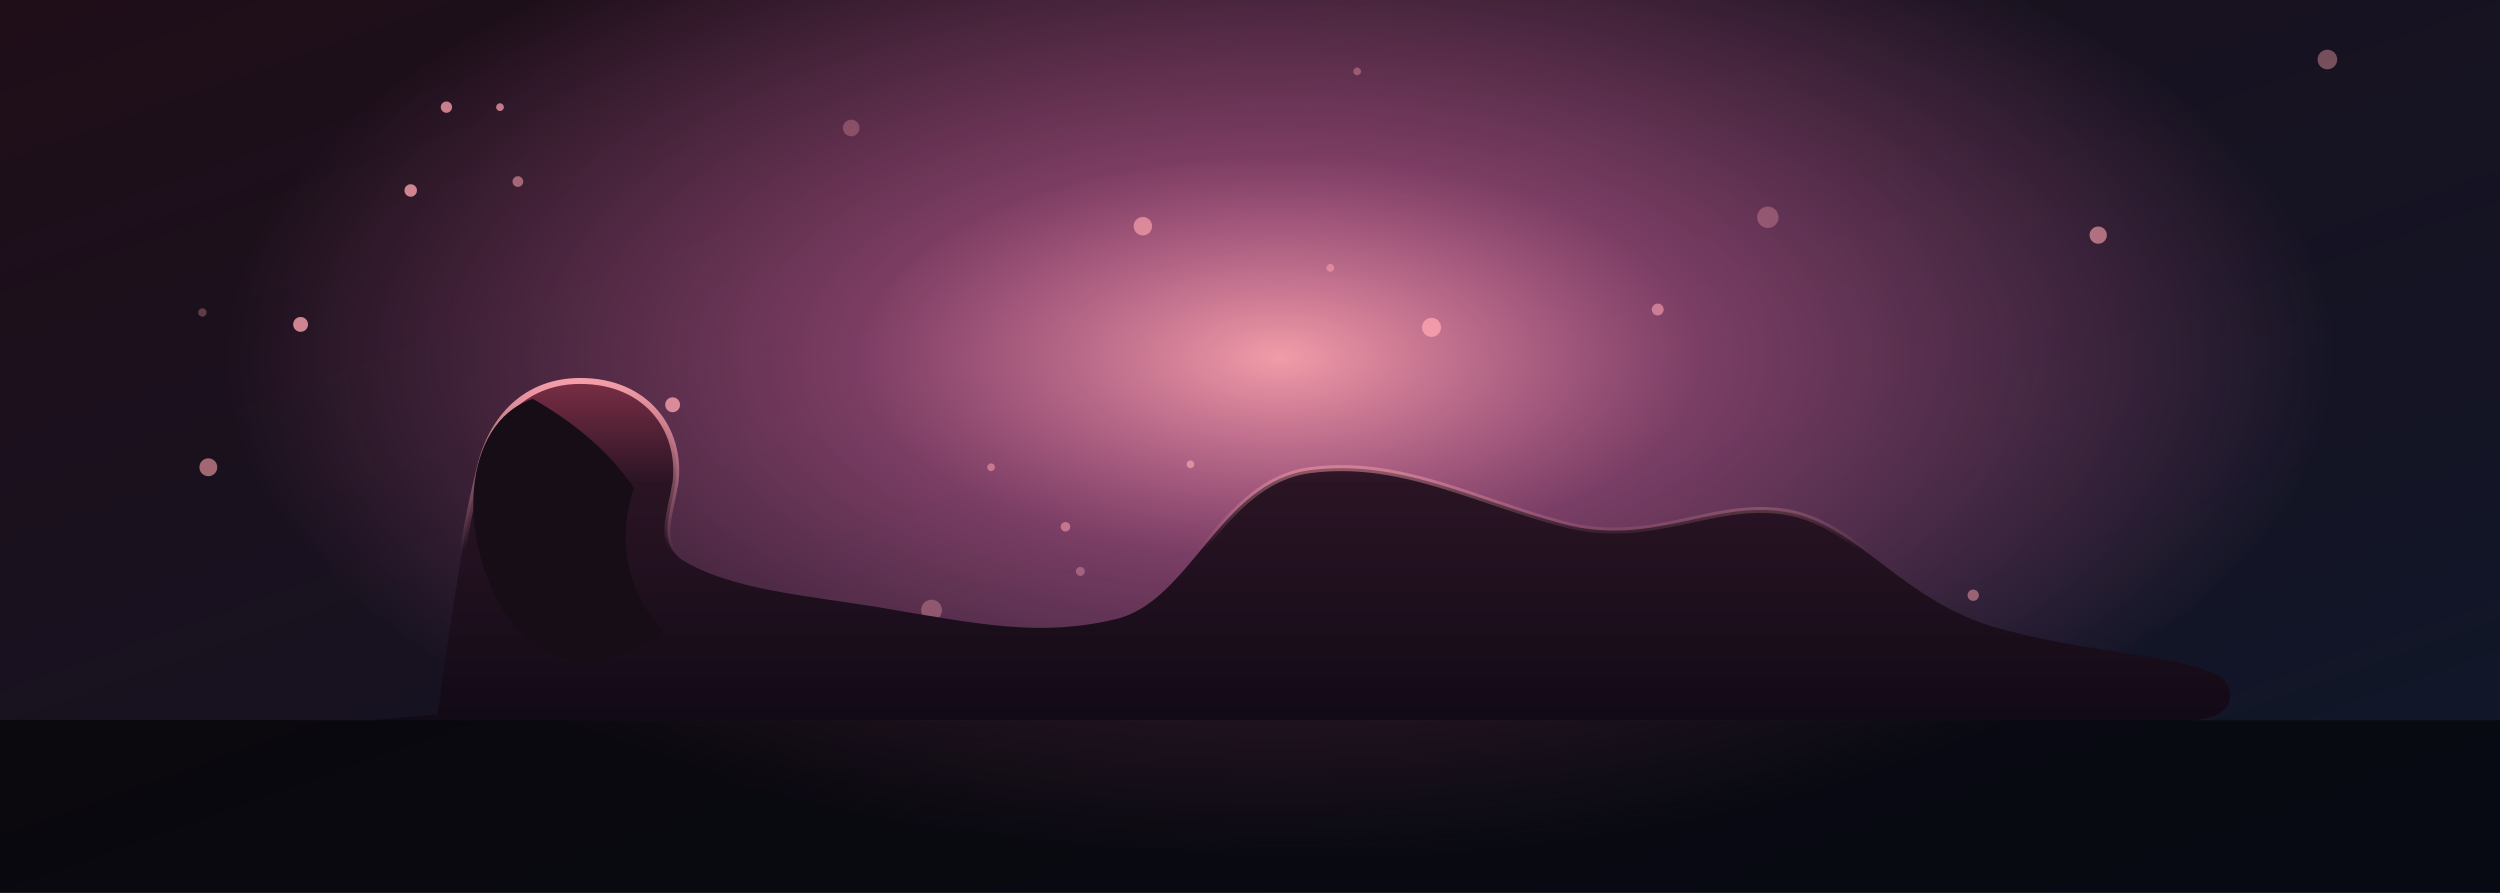
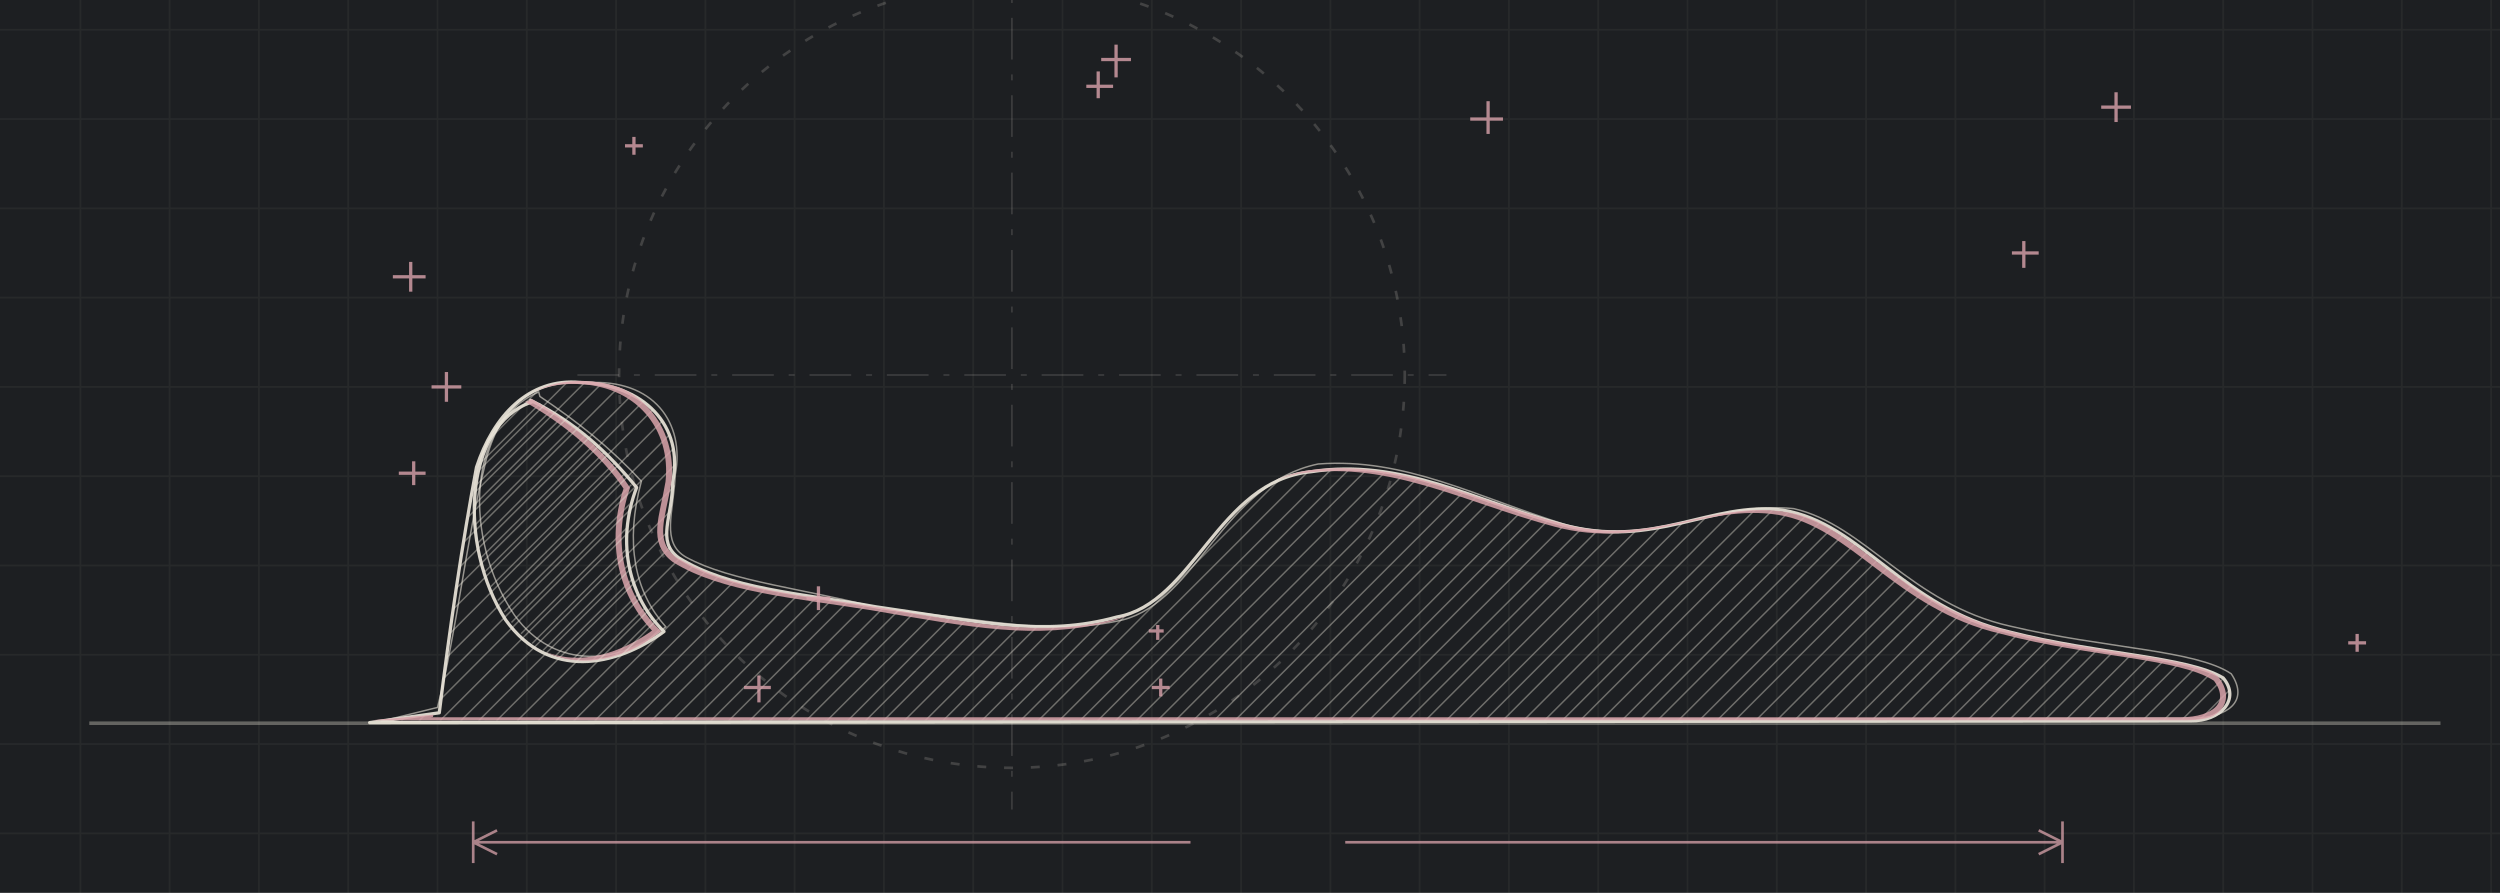
<svg xmlns="http://www.w3.org/2000/svg" viewBox="0 0 840 300" width="840" height="300">
  <defs>
-     <linearGradient id="bg" x1="0" y1="0" x2="1" y2="1">
-       <stop offset="0" stop-color="#1F0E18" />
-       <stop offset="1" stop-color="#0F172A" />
-     </linearGradient>
-     <radialGradient id="light" cx="0.5" cy="0.5" r="0.5">
-       <stop offset="0" stop-color="#FDA4AF" stop-opacity="0.95" />
-       <stop offset="0.4" stop-color="#F472B6" stop-opacity="0.45" />
-       <stop offset="1" stop-color="#F472B6" stop-opacity="0" />
-     </radialGradient>
-     <linearGradient id="skinR" x1="0" y1="0" x2="1" y2="0">
-       <stop offset="0" stop-color="#120A16" />
-       <stop offset="0.75" stop-color="#2A1424" />
-       <stop offset="1" stop-color="#7A2E45" />
-     </linearGradient>
-     <linearGradient id="skinT" x1="0" y1="1" x2="0" y2="0">
-       <stop offset="0" stop-color="#120A16" />
-       <stop offset="0.7" stop-color="#2A1424" />
-       <stop offset="1" stop-color="#7A2E45" />
-     </linearGradient>
-     <linearGradient id="rimR" x1="0" y1="0" x2="1" y2="0">
-       <stop offset="0.45" stop-color="#FDA4AF" stop-opacity="0" />
-       <stop offset="1" stop-color="#FDA4AF" stop-opacity="0.95" />
-     </linearGradient>
-     <linearGradient id="rimT" x1="0" y1="1" x2="0" y2="0">
-       <stop offset="0.5" stop-color="#FDA4AF" stop-opacity="0" />
-       <stop offset="1" stop-color="#FDA4AF" stop-opacity="0.95" />
-     </linearGradient>
+     <clipPath id="c1">
+       <path d="M84 22 C60 30 58 70 76 96 C90 116 112 112 128 100 C116 88 112 70 118 52 C110 40 98 30 84 22 Z" />
+     </clipPath>
+     <clipPath id="c2">
+       <path d="M30 130 L52 128 C56 100 60 70 66 46 C70 28 82 16 100 16 C122 16 134 32 132 50 C130 62 126 70 134 76 C150 86 175 88 200 92 C235 98 255 102 280 96 C305 90 315 50 345 46 C375 42 400 56 430 64 C460 72 480 56 505 60 C530 64 545 92 580 100 C610 108 640 108 652 116 C658 124 652 130 640 130 Z" />
+     </clipPath>
  </defs>
-   <rect width="840" height="300" fill="url(#bg)" />
-   <ellipse cx="430" cy="120" rx="360" ry="170" fill="url(#light)" />
-   <circle cx="286" cy="43" r="2.8" fill="#FDA4AF" opacity="0.29" />
-   <circle cx="447" cy="90" r="1.3" fill="#FDA4AF" opacity="0.55" />
-   <circle cx="68" cy="105" r="1.4" fill="#FDA4AF" opacity="0.30" />
-   <circle cx="363" cy="192" r="1.5" fill="#FDA4AF" opacity="0.38" />
-   <circle cx="517" cy="218" r="2.6" fill="#FDA4AF" opacity="0.49" />
-   <circle cx="782" cy="20" r="3.3" fill="#FDA4AF" opacity="0.42" />
-   <circle cx="150" cy="36" r="1.9" fill="#FDA4AF" opacity="0.74" />
-   <circle cx="177" cy="138" r="2.7" fill="#FDA4AF" opacity="0.47" />
-   <circle cx="456" cy="24" r="1.3" fill="#FDA4AF" opacity="0.37" />
-   <circle cx="557" cy="104" r="2.0" fill="#FDA4AF" opacity="0.60" />
-   <circle cx="384" cy="76" r="3.1" fill="#FDA4AF" opacity="0.67" />
-   <circle cx="226" cy="136" r="2.5" fill="#FDA4AF" opacity="0.78" />
-   <circle cx="594" cy="73" r="3.6" fill="#FDA4AF" opacity="0.32" />
-   <circle cx="358" cy="177" r="1.6" fill="#FDA4AF" opacity="0.54" />
-   <circle cx="70" cy="157" r="3.0" fill="#FDA4AF" opacity="0.59" />
-   <circle cx="705" cy="79" r="2.9" fill="#FDA4AF" opacity="0.61" />
-   <circle cx="481" cy="110" r="3.2" fill="#FDA4AF" opacity="0.82" />
-   <circle cx="400" cy="156" r="1.3" fill="#FDA4AF" opacity="0.67" />
-   <circle cx="532" cy="228" r="3.2" fill="#FDA4AF" opacity="0.42" />
-   <circle cx="333" cy="157" r="1.3" fill="#FDA4AF" opacity="0.53" />
-   <circle cx="168" cy="36" r="1.3" fill="#FDA4AF" opacity="0.71" />
-   <circle cx="138" cy="64" r="2.1" fill="#FDA4AF" opacity="0.77" />
-   <circle cx="101" cy="109" r="2.5" fill="#FDA4AF" opacity="0.78" />
-   <circle cx="663" cy="200" r="1.9" fill="#FDA4AF" opacity="0.50" />
-   <circle cx="313" cy="205" r="3.5" fill="#FDA4AF" opacity="0.34" />
-   <circle cx="174" cy="61" r="1.8" fill="#FDA4AF" opacity="0.54" />
+   <rect width="840" height="300" fill="#1D1F22" />
+   <path d="M27 0V300M57 0V300M87 0V300M117 0V300M147 0V300M177 0V300M207 0V300M237 0V300M267 0V300M297 0V300M327 0V300M357 0V300M387 0V300M417 0V300M447 0V300M477 0V300M507 0V300M537 0V300M567 0V300M597 0V300M627 0V300M657 0V300M687 0V300M717 0V300M747 0V300M777 0V300M807 0V300M837 0V300M0 10H840M0 40H840M0 70H840M0 100H840M0 130H840M0 160H840M0 190H840M0 220H840M0 250H840M0 280H840" stroke="#E9E4D8" stroke-opacity="0.05" stroke-width="0.6" fill="none" />
+   <circle cx="340" cy="126" r="132" fill="none" stroke="#E9E4D8" stroke-opacity="0.18" stroke-width="0.9" stroke-dasharray="3 6" />
+   <path d="M194 126H486M340 -20V272" stroke="#E9E4D8" stroke-opacity="0.144" stroke-width="0.6" stroke-dasharray="14 5 2 5" fill="none" />
  <g transform="translate(95 112) scale(1.0 1.0)">
-     <path d="M30 130 L52 128 C56 100 60 70 66 46 C70 28 82 16 100 16 C122 16 134 32 132 50 C130 62 126 70 134 76 C150 86 175 88 200 92 C235 98 255 102 280 96 C305 90 315 50 345 46 C375 42 400 56 430 64 C460 72 480 56 505 60 C530 64 545 92 580 100 C610 108 640 108 652 116 C658 124 652 130 640 130 Z" fill="url(#skinT)" stroke="url(#rimT)" stroke-width="2" />
-     <path d="M84 22 C60 30 58 70 76 96 C90 116 112 112 128 100 C116 88 112 70 118 52 C110 40 98 30 84 22 Z" fill="#170D16" />
+     <g clip-path="url(#c1)">
+       <path d="M-56 120L50 14M-50 120L56 14M-43 120L63 14M-36 120L70 14M-30 120L76 14M-24 120L82 14M-17 120L89 14M-10 120L96 14M-4 120L102 14M2 120L108 14M9 120L115 14M16 120L122 14M22 120L128 14M28 120L134 14M35 120L141 14M42 120L148 14M48 120L154 14M54 120L160 14M61 120L167 14M68 120L174 14M74 120L180 14M80 120L186 14M87 120L193 14M94 120L200 14M100 120L206 14M106 120L212 14M113 120L219 14M120 120L226 14M126 120L232 14M132 120L238 14M139 120L245 14M146 120L252 14M152 120L258 14M158 120L264 14M165 120L271 14M172 120L278 14M178 120L284 14M184 120L290 14M191 120L297 14M198 120L304 14M204 120L310 14M210 120L316 14M217 120L323 14M224 120L330 14M230 120L336 14M236 120L342 14M243 120L349 14" fill="none" stroke="#E9E4D8" stroke-opacity="0.4" stroke-width="0.5" />
+     </g>
+     <path d="M83.6 23.1 C61.0 30.9 58.6 70.8 74.9 96.3 C89.4 116.5 111.9 112.1 128.1 100.2 C116.7 89.1 111.7 70.7 118.9 51.8 C109.2 40.0 98.6 30.1 83.3 22.5 Z" fill="none" stroke="#E9E4D8" stroke-width="1.1" stroke-linejoin="round" stroke-opacity="0.92" />
+     <path d="M84.6 20.7 C60.4 31.1 59.1 70.0 76.4 95.6 C90.1 114.7 112.6 112.3 127.3 99.6 C116.8 87.8 113.5 71.5 119.1 50.7 C108.6 39.3 97.6 30.7 85.0 22.2 Z" fill="none" stroke="#E9E4D8" stroke-width="0.5" stroke-opacity="0.6" transform="translate(1.4 -1)" />
+     <g clip-path="url(#c1)">
+       <path d="M84 22 C60 30 58 70 76 96 C90 116 112 112 128 100 C116 88 112 70 118 52 C110 40 98 30 84 22 Z" fill="none" stroke="#D9A3AB" stroke-width="2" stroke-opacity="0.85" transform="translate(-2.4 0)" />
+     </g>
  </g>
-   <rect x="0" y="242" width="840" height="58" fill="#000000" opacity="0.55" />
+   <g transform="translate(95 112) scale(1.0 1.0)">
+     <g clip-path="url(#c2)">
+       <path d="M-92 132L30 10M-86 132L36 10M-79 132L43 10M-72 132L50 10M-66 132L56 10M-60 132L62 10M-53 132L69 10M-46 132L76 10M-40 132L82 10M-34 132L88 10M-27 132L95 10M-20 132L102 10M-14 132L108 10M-8 132L114 10M-1 132L121 10M6 132L128 10M12 132L134 10M18 132L140 10M25 132L147 10M32 132L154 10M38 132L160 10M44 132L166 10M51 132L173 10M58 132L180 10M64 132L186 10M70 132L192 10M77 132L199 10M84 132L206 10M90 132L212 10M96 132L218 10M103 132L225 10M110 132L232 10M116 132L238 10M122 132L244 10M129 132L251 10M136 132L258 10M142 132L264 10M148 132L270 10M155 132L277 10M162 132L284 10M168 132L290 10M174 132L296 10M181 132L303 10M188 132L310 10M194 132L316 10M200 132L322 10M207 132L329 10M214 132L336 10M220 132L342 10M226 132L348 10M233 132L355 10M240 132L362 10M246 132L368 10M252 132L374 10M259 132L381 10M266 132L388 10M272 132L394 10M278 132L400 10M285 132L407 10M292 132L414 10M298 132L420 10M304 132L426 10M311 132L433 10M318 132L440 10M324 132L446 10M330 132L452 10M337 132L459 10M344 132L466 10M350 132L472 10M356 132L478 10M363 132L485 10M370 132L492 10M376 132L498 10M382 132L504 10M389 132L511 10M396 132L518 10M402 132L524 10M408 132L530 10M415 132L537 10M422 132L544 10M428 132L550 10M434 132L556 10M441 132L563 10M448 132L570 10M454 132L576 10M460 132L582 10M467 132L589 10M474 132L596 10M480 132L602 10M486 132L608 10M493 132L615 10M500 132L622 10M506 132L628 10M512 132L634 10M519 132L641 10M526 132L648 10M532 132L654 10M538 132L660 10M545 132L667 10M552 132L674 10M558 132L680 10M564 132L686 10M571 132L693 10M578 132L700 10M584 132L706 10M590 132L712 10M597 132L719 10M604 132L726 10M610 132L732 10M616 132L738 10M623 132L745 10M630 132L752 10M636 132L758 10M642 132L764 10M649 132L771 10M656 132L778 10M662 132L784 10M668 132L790 10M675 132L797 10M682 132L804 10M688 132L810 10M694 132L816 10M701 132L823 10M708 132L830 10M714 132L836 10M720 132L842 10M727 132L849 10M734 132L856 10M740 132L862 10M746 132L868 10M753 132L875 10M760 132L882 10M766 132L888 10M772 132L894 10M779 132L901 10M786 132L908 10" fill="none" stroke="#E9E4D8" stroke-opacity="0.4" stroke-width="0.5" />
+     </g>
+     <path d="M29.2 130.8 L52.6 127.5 C56.0 99.9 60.3 70.6 65.1 45.0 C70.7 27.9 82.6 14.9 99.9 16.5 C121.4 17.0 134.9 31.0 131.0 50.1 C131.0 61.7 125.4 69.8 133.0 75.4 C149.9 86.0 174.4 87.4 199.4 91.9 C234.5 96.9 255.7 102.1 280.3 95.3 C306.1 90.8 314.2 49.6 345.5 46.5 C376.0 41.8 400.7 56.4 429.6 64.2 C460.8 72.8 480.0 56.2 504.0 59.4 C530.7 63.8 544.3 92.1 580.4 100.4 C609.7 107.9 640.0 108.6 652.0 115.8 C658.0 123.0 651.0 130.4 641.1 130.2 Z" fill="none" stroke="#E9E4D8" stroke-width="1.1" stroke-linejoin="round" stroke-opacity="0.92" />
+     <path d="M31.5 131.4 L50.6 126.7 C57.1 100.8 60.5 69.4 66.3 46.3 C70.3 26.9 81.8 15.7 100.7 17.6 C123.4 16.1 133.8 31.3 130.5 48.5 C129.9 61.4 125.6 71.3 134.1 76.2 C149.2 84.5 174.4 86.8 200.0 93.6 C235.6 97.0 256.3 102.9 280.8 97.3 C305.8 90.9 314.5 51.5 346.5 44.9 C375.8 42.7 399.9 56.1 430.0 65.4 C460.0 73.1 479.5 57.2 506.3 59.9 C530.2 65.3 545.7 92.0 579.1 99.4 C610.6 106.9 641.3 107.3 653.3 115.4 C659.5 124.7 652.0 130.1 640.5 130.3 Z" fill="none" stroke="#E9E4D8" stroke-width="0.5" stroke-opacity="0.6" transform="translate(1.4 -1)" />
+     <g clip-path="url(#c2)">
+       <path d="M30 130 L52 128 C56 100 60 70 66 46 C70 28 82 16 100 16 C122 16 134 32 132 50 C130 62 126 70 134 76 C150 86 175 88 200 92 C235 98 255 102 280 96 C305 90 315 50 345 46 C375 42 400 56 430 64 C460 72 480 56 505 60 C530 64 545 92 580 100 C610 108 640 108 652 116 C658 124 652 130 640 130 Z" fill="none" stroke="#D9A3AB" stroke-width="2" stroke-opacity="0.85" transform="translate(-2.4 0)" />
+     </g>
+   </g>
+   <path d="M30 243H820" stroke="#E9E4D8" stroke-opacity="0.35" stroke-width="1.2" fill="none" />
+   <path d="M386 212H391M389 210V215M250 231H259M255 227V236M132 93H143M138 88V98M370 20H380M375 15V26M134 159H143M139 155V163M387 231H393M390 228V234M494 40H505M500 34V45M145 130H155M150 125V135M706 36H716M711 31V41M676 85H685M680 81V90M210 49H216M213 46V52M271 201H279M275 197V205M789 216H795M792 213V219M365 29H374M369 24V33" stroke="#D9A3AB" stroke-opacity="0.8" stroke-width="1.1" fill="none" />
+   <path d="M159 283H400M452 283H693M159 276V290M693 276V290M159 283l8-4M159 283l8 4M693 283l-8-4M693 283l-8 4" stroke="#D9A3AB" stroke-opacity="0.75" stroke-width="0.9" fill="none" />
</svg>
